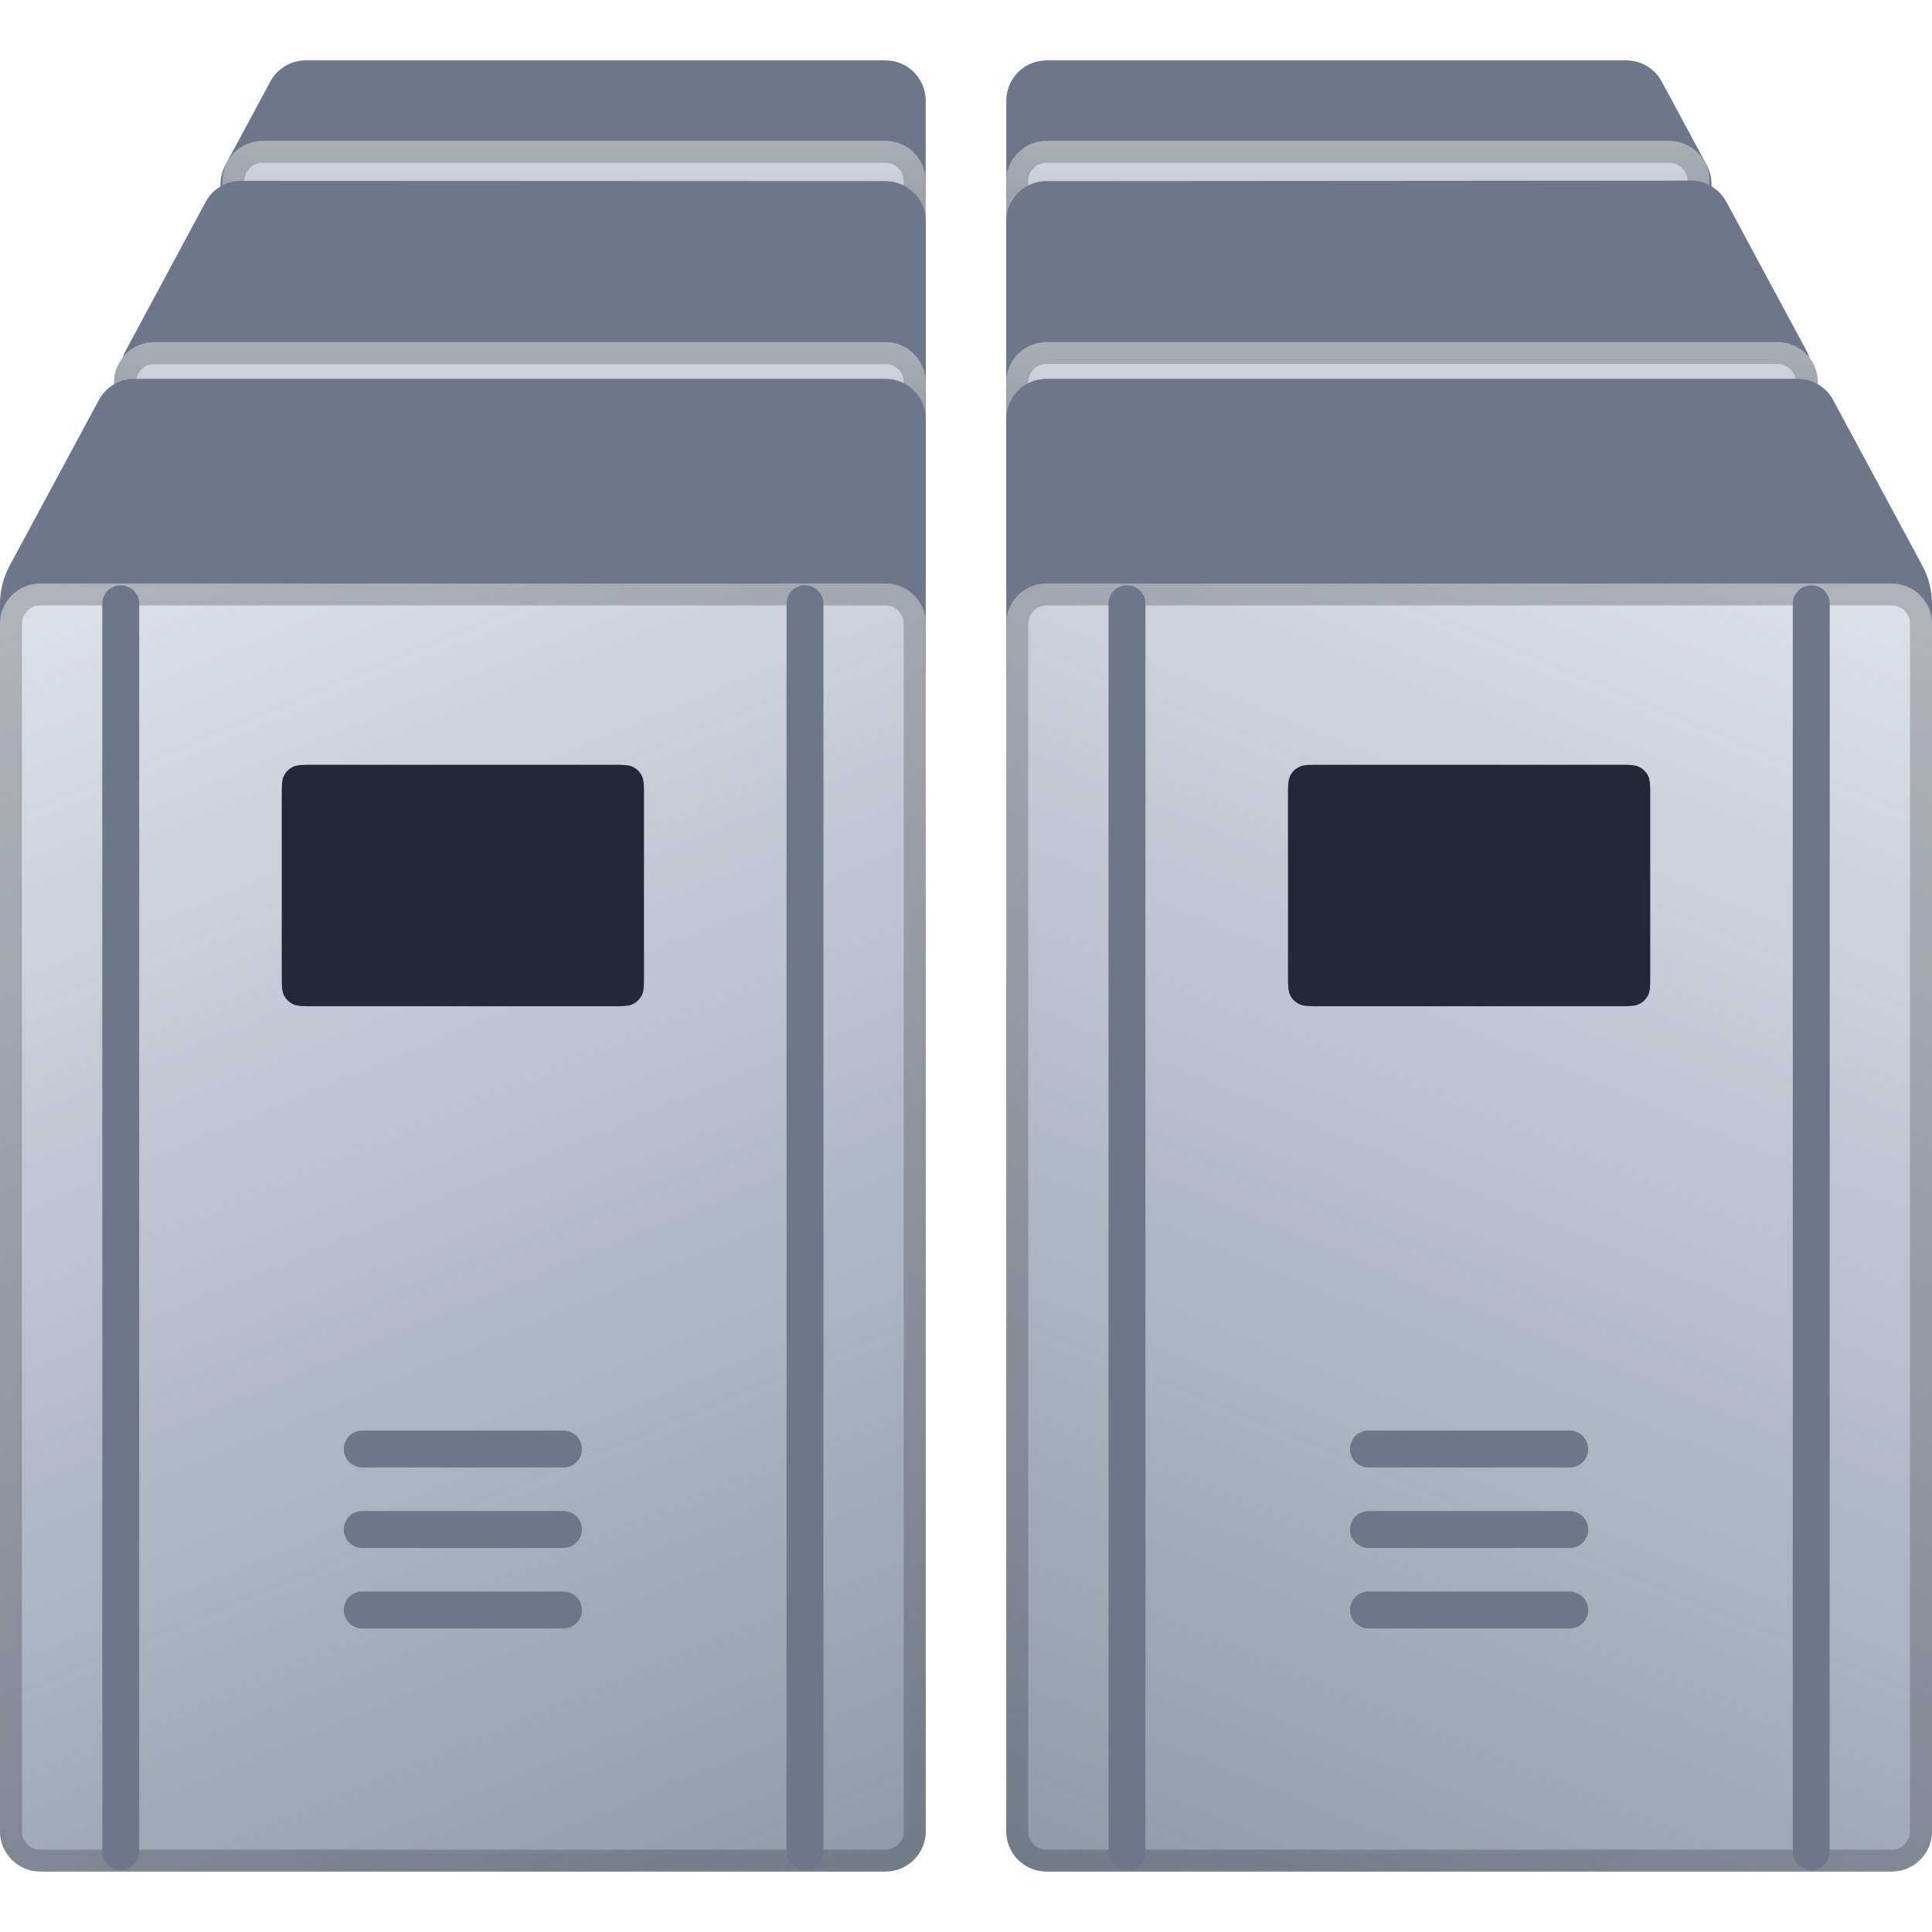
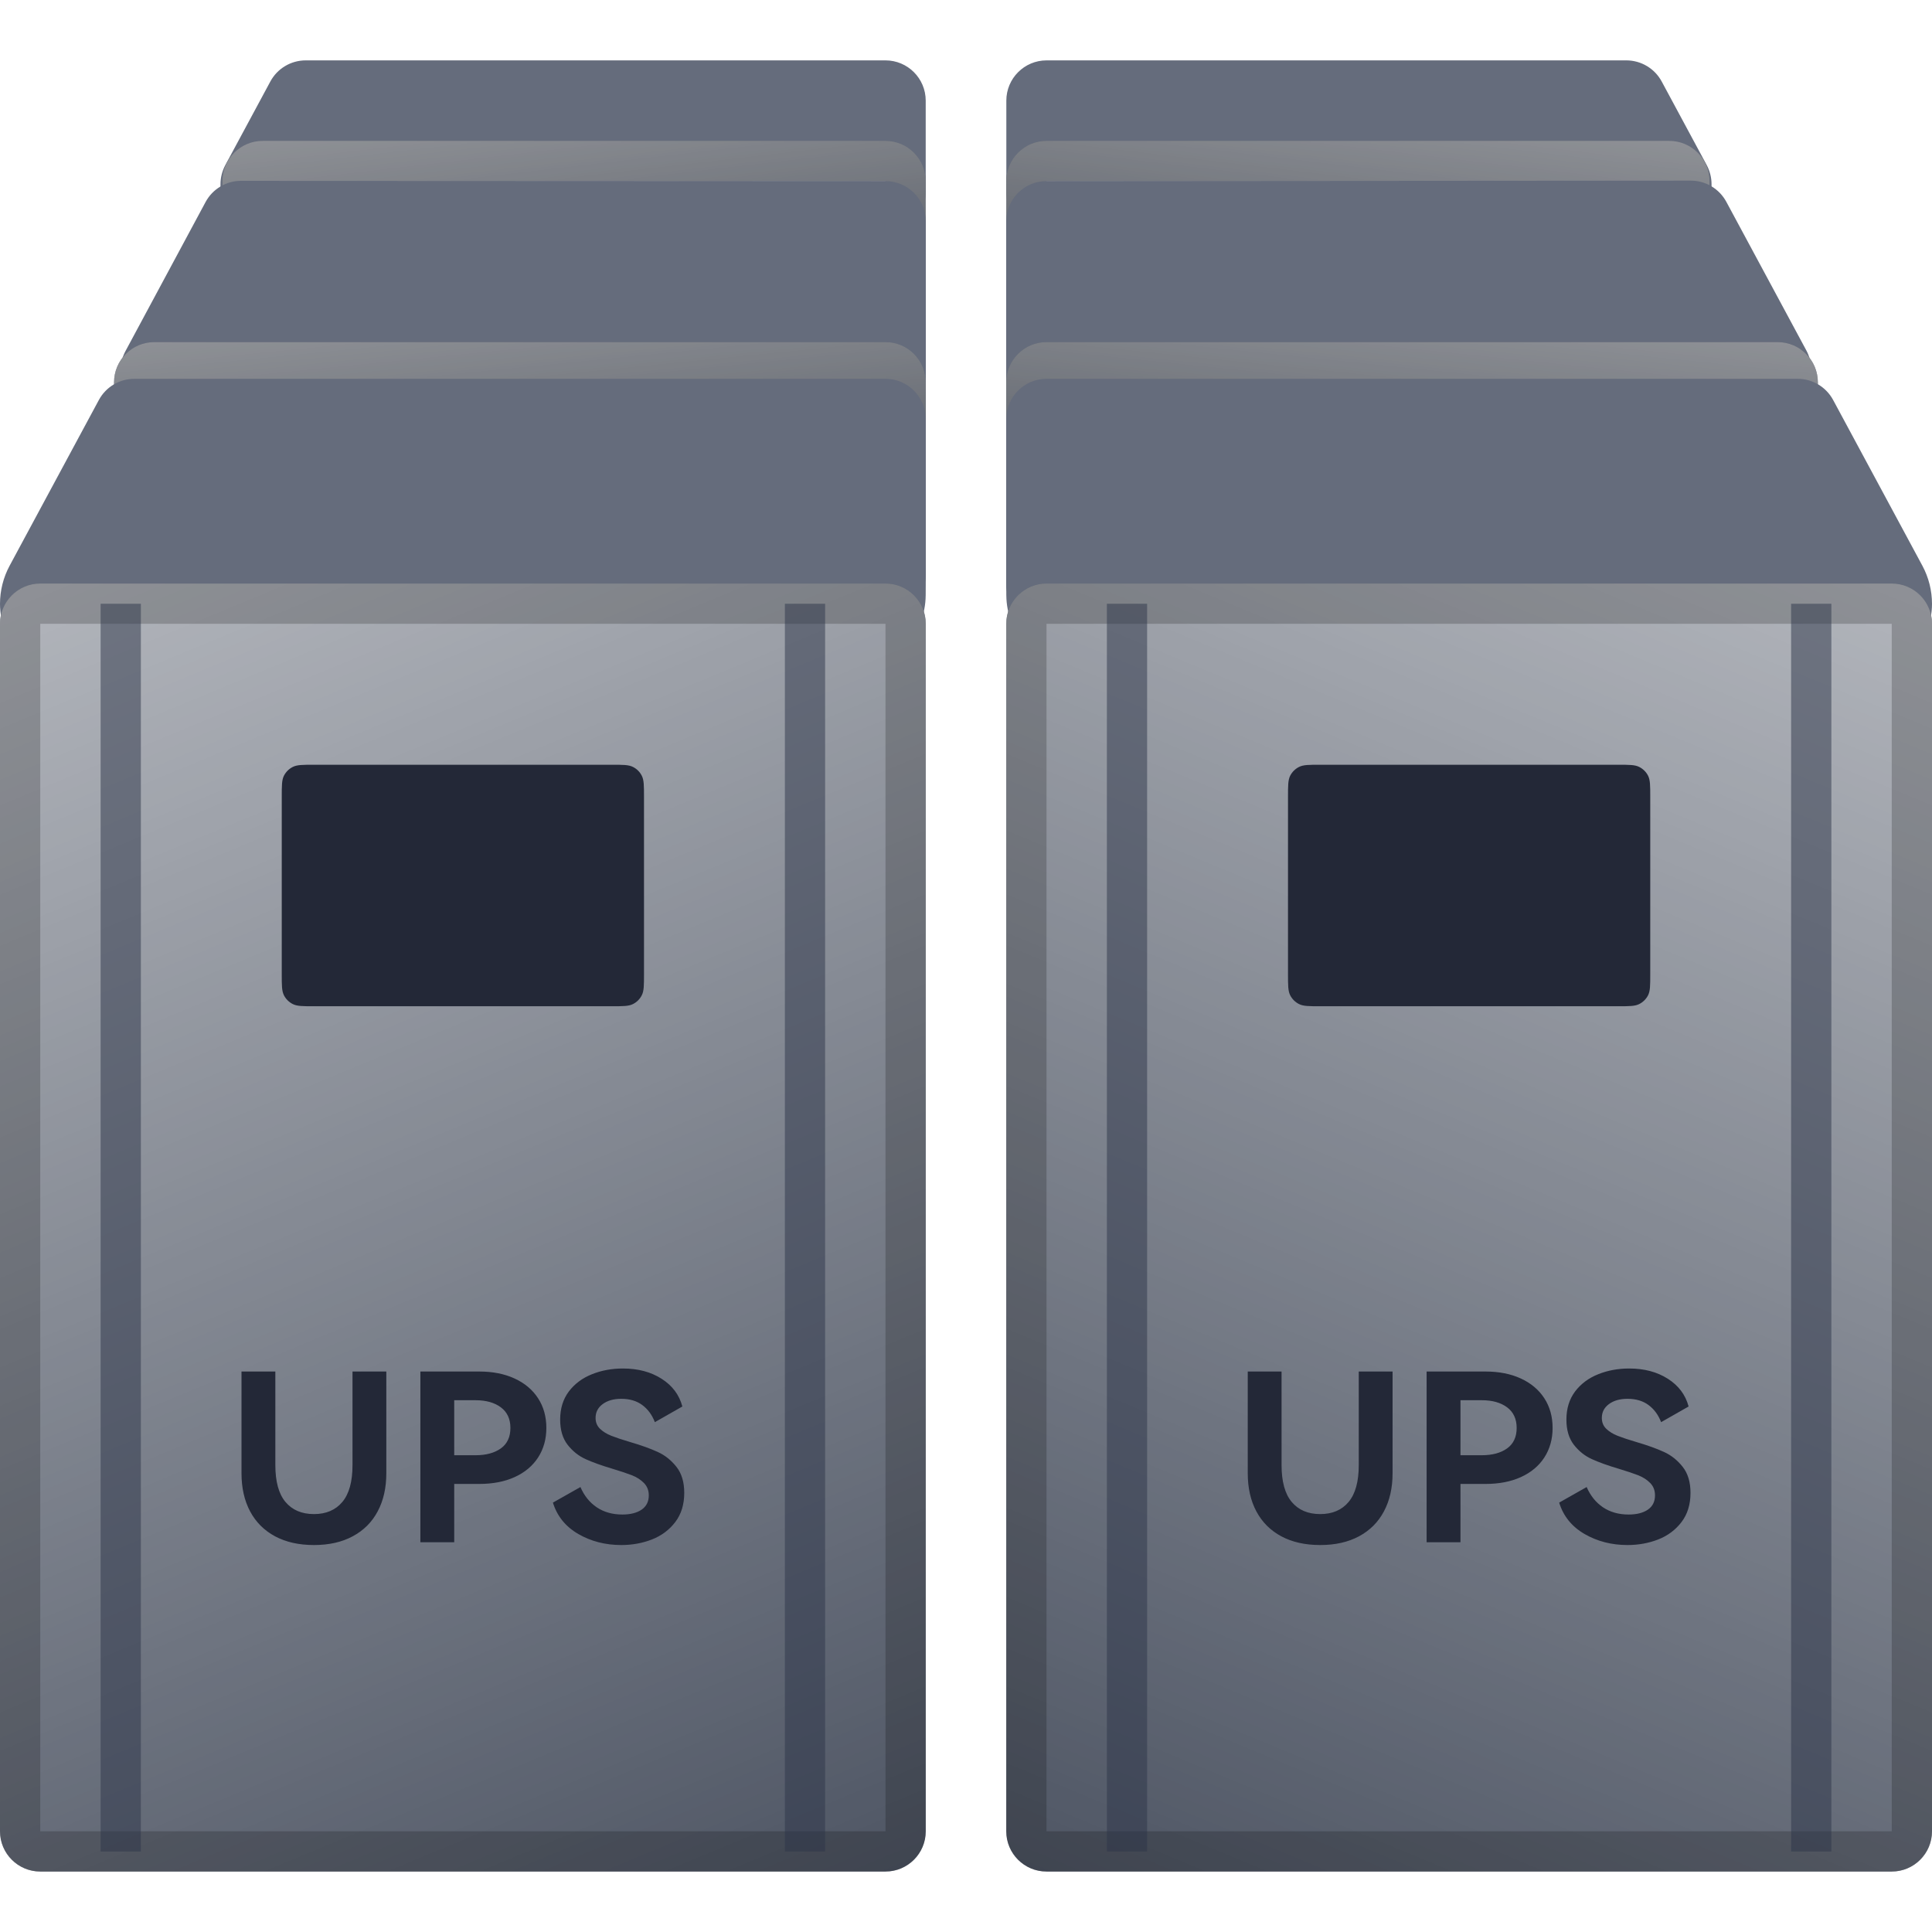
<svg xmlns="http://www.w3.org/2000/svg" width="48" height="48" viewBox="0 0 48 48" fill="none">
-   <path fill-rule="evenodd" clip-rule="evenodd" d="M22.999 4.326V2.5C22.999 1.948 22.551 1.5 21.999 1.5H7.596C7.228 1.5 6.89 1.702 6.716 2.026L5.597 4.104C5.519 4.25 5.478 4.413 5.478 4.578V4.778C5.478 5.33 5.925 5.778 6.478 5.778H21.999C22.551 5.778 22.999 5.33 22.999 4.778V4.326Z" fill="#6D768A" />
-   <path fill-rule="evenodd" clip-rule="evenodd" d="M6.526 3.5H21.998C22.551 3.5 22.998 3.948 22.998 4.5V9.285C22.998 9.838 22.551 10.285 21.998 10.285H6.526C5.974 10.285 5.526 9.838 5.526 9.285V4.5C5.526 3.948 5.974 3.5 6.526 3.5Z" fill="url(#paint0_linear_2748_1272)" />
-   <path fill-rule="evenodd" clip-rule="evenodd" d="M21.998 3.5H6.526C5.974 3.5 5.526 3.948 5.526 4.5V9.285C5.526 9.838 5.974 10.285 6.526 10.285H21.998C22.551 10.285 22.998 9.838 22.998 9.285V4.5C22.998 3.948 22.551 3.5 21.998 3.5ZM6.526 4.045H21.998C22.061 4.045 22.119 4.056 22.173 4.079C22.227 4.101 22.276 4.134 22.32 4.179C22.364 4.223 22.398 4.272 22.42 4.325C22.442 4.379 22.453 4.437 22.453 4.5V9.285C22.453 9.348 22.442 9.406 22.42 9.46C22.398 9.513 22.364 9.562 22.32 9.607C22.276 9.651 22.227 9.684 22.173 9.707C22.119 9.729 22.061 9.74 21.998 9.74H6.526C6.464 9.74 6.405 9.729 6.352 9.707C6.298 9.684 6.249 9.651 6.205 9.607C6.161 9.562 6.127 9.513 6.105 9.46C6.083 9.406 6.072 9.348 6.072 9.285V4.5C6.072 4.437 6.083 4.379 6.105 4.325C6.127 4.272 6.161 4.223 6.205 4.179C6.249 4.134 6.298 4.101 6.352 4.079C6.405 4.056 6.464 4.045 6.526 4.045Z" fill="black" fill-opacity="0.2" />
-   <path fill-rule="evenodd" clip-rule="evenodd" d="M5.988 4.493L22.001 4.5C22.553 4.5 23.001 4.947 23.001 5.5V8.956V10.499C23.001 11.052 22.553 11.5 22 11.5L3.997 11.49C3.444 11.49 2.997 11.042 2.997 10.49V9.198C2.997 9.033 3.038 8.871 3.116 8.725L5.107 5.02C5.281 4.696 5.619 4.493 5.988 4.493Z" fill="#6D768A" />
-   <path fill-rule="evenodd" clip-rule="evenodd" d="M3.834 8.5H21.999C22.552 8.5 22.999 8.948 22.999 9.5V14.285C22.999 14.838 22.552 15.285 21.999 15.285H3.834C3.282 15.285 2.834 14.838 2.834 14.285V9.5C2.834 8.948 3.282 8.5 3.834 8.5Z" fill="url(#paint1_linear_2748_1272)" />
-   <path fill-rule="evenodd" clip-rule="evenodd" d="M21.999 8.5H3.834C3.282 8.5 2.834 8.948 2.834 9.5V14.285C2.834 14.838 3.282 15.285 3.834 15.285H21.999C22.552 15.285 22.999 14.838 22.999 14.285V9.5C22.999 8.948 22.552 8.5 21.999 8.5ZM3.834 9.046H21.999C22.062 9.046 22.12 9.056 22.174 9.079C22.227 9.101 22.276 9.134 22.321 9.179C22.365 9.223 22.398 9.272 22.421 9.325C22.443 9.379 22.454 9.437 22.454 9.5V14.285C22.454 14.348 22.443 14.406 22.421 14.46C22.398 14.513 22.365 14.562 22.321 14.607C22.276 14.651 22.227 14.684 22.174 14.707C22.12 14.729 22.062 14.74 21.999 14.74H3.834C3.771 14.74 3.713 14.729 3.659 14.707C3.606 14.684 3.557 14.651 3.513 14.607C3.468 14.562 3.435 14.513 3.413 14.46C3.391 14.406 3.379 14.348 3.379 14.285V9.5C3.379 9.437 3.391 9.379 3.413 9.325C3.435 9.272 3.468 9.223 3.513 9.179C3.557 9.134 3.606 9.101 3.659 9.079C3.713 9.056 3.771 9.046 3.834 9.046Z" fill="black" fill-opacity="0.2" />
-   <path fill-rule="evenodd" clip-rule="evenodd" d="M22 9.412H3.337C2.969 9.412 2.63 9.614 2.456 9.938L0.239 14.055C0.082 14.347 0 14.672 0 15.003L2.20417e-08 16.76H23V14.499V10.412C23 9.86 22.552 9.412 22 9.412Z" fill="#6D768A" />
-   <path fill-rule="evenodd" clip-rule="evenodd" d="M25.002 4.326V2.5C25.002 1.948 25.45 1.5 26.002 1.5L40.405 1.5C40.773 1.5 41.111 1.702 41.285 2.026L42.404 4.104C42.482 4.25 42.523 4.413 42.523 4.578L42.523 4.778C42.523 5.33 42.076 5.778 41.523 5.778H26.002C25.45 5.778 25.002 5.33 25.002 4.778V4.326Z" fill="#6D768A" />
-   <path fill-rule="evenodd" clip-rule="evenodd" d="M41.473 3.5H26.001C25.449 3.5 25.001 3.948 25.001 4.5V9.5C25.001 10.052 25.449 10.5 26.001 10.5H41.473C42.025 10.5 42.473 10.052 42.473 9.5V4.5C42.473 3.948 42.025 3.5 41.473 3.5Z" fill="url(#paint2_linear_2748_1272)" />
-   <path fill-rule="evenodd" clip-rule="evenodd" d="M26.001 3.5H41.473C42.025 3.5 42.473 3.948 42.473 4.5V9.5C42.473 10.052 42.025 10.5 41.473 10.5H26.001C25.449 10.5 25.001 10.052 25.001 9.5V4.5C25.001 3.948 25.449 3.5 26.001 3.5ZM41.473 4.045H26.001C25.938 4.045 25.88 4.057 25.826 4.079C25.773 4.101 25.724 4.134 25.68 4.179C25.635 4.223 25.602 4.272 25.58 4.325C25.558 4.379 25.547 4.437 25.547 4.5V9.5C25.547 9.563 25.558 9.621 25.58 9.675C25.602 9.728 25.635 9.777 25.68 9.821C25.724 9.866 25.773 9.899 25.826 9.921C25.88 9.943 25.938 9.955 26.001 9.955H41.473C41.535 9.955 41.594 9.943 41.647 9.921C41.701 9.899 41.75 9.866 41.794 9.821C41.839 9.777 41.872 9.728 41.894 9.674C41.916 9.621 41.927 9.563 41.927 9.5V4.5C41.927 4.437 41.916 4.379 41.894 4.326C41.872 4.272 41.839 4.223 41.794 4.179C41.75 4.134 41.701 4.101 41.647 4.079C41.594 4.057 41.535 4.045 41.473 4.045Z" fill="black" fill-opacity="0.2" />
-   <path fill-rule="evenodd" clip-rule="evenodd" d="M42.009 4.488L25.998 4.5C25.446 4.5 24.999 4.948 24.999 5.5V8.956V10.501C24.999 11.053 25.447 11.501 25.999 11.501H43.999C44.551 11.501 44.999 11.053 44.999 10.501V9.184C44.999 9.018 44.958 8.855 44.88 8.71L42.89 5.014C42.715 4.69 42.377 4.488 42.009 4.488Z" fill="#6D768A" />
-   <path fill-rule="evenodd" clip-rule="evenodd" d="M44.164 8.5H25.999C25.447 8.5 24.999 8.948 24.999 9.5V14.5C24.999 15.052 25.447 15.5 25.999 15.5H44.164C44.716 15.5 45.164 15.052 45.164 14.5V9.5C45.164 8.948 44.716 8.5 44.164 8.5Z" fill="url(#paint3_linear_2748_1272)" />
-   <path fill-rule="evenodd" clip-rule="evenodd" d="M25.999 8.5H44.164C44.716 8.5 45.164 8.948 45.164 9.5V14.5C45.164 15.052 44.716 15.5 44.164 15.5H25.999C25.447 15.5 24.999 15.052 24.999 14.5V9.5C24.999 8.948 25.447 8.5 25.999 8.5ZM44.164 9.045H25.999C25.936 9.045 25.878 9.057 25.825 9.079C25.771 9.101 25.722 9.134 25.678 9.179C25.633 9.223 25.6 9.272 25.578 9.326C25.556 9.379 25.544 9.437 25.544 9.5V14.5C25.544 14.563 25.556 14.621 25.578 14.675C25.6 14.728 25.633 14.777 25.678 14.821C25.722 14.866 25.771 14.899 25.825 14.921C25.878 14.943 25.936 14.954 25.999 14.954H44.164C44.227 14.954 44.285 14.943 44.339 14.921C44.392 14.899 44.441 14.866 44.486 14.821C44.53 14.777 44.563 14.728 44.585 14.675C44.608 14.621 44.619 14.563 44.619 14.5V9.5C44.619 9.437 44.608 9.379 44.585 9.326C44.563 9.272 44.53 9.223 44.486 9.179C44.441 9.134 44.392 9.101 44.339 9.079C44.285 9.057 44.227 9.045 44.164 9.045Z" fill="black" fill-opacity="0.2" />
-   <path fill-rule="evenodd" clip-rule="evenodd" d="M26 9.412L44.663 9.412C45.031 9.412 45.37 9.614 45.544 9.938L47.761 14.055C47.918 14.347 48 14.672 48 15.003L48 16.76H25V14.499V10.412C25 9.86 25.448 9.412 26 9.412Z" fill="#6D768A" />
-   <path fill-rule="evenodd" clip-rule="evenodd" d="M1 14.498H22C22.552 14.498 23 14.946 23 15.498V45.498C23 46.05 22.552 46.498 22 46.498H1C0.448 46.498 0 46.05 0 45.498V15.498C0 14.946 0.448 14.498 1 14.498Z" fill="#DCE0E8" />
-   <path fill-rule="evenodd" clip-rule="evenodd" d="M1 14.498H22C22.552 14.498 23 14.946 23 15.498V45.498C23 46.05 22.552 46.498 22 46.498H1C0.448 46.498 0 46.05 0 45.498V15.498C0 14.946 0.448 14.498 1 14.498Z" fill="url(#paint4_linear_2748_1272)" />
-   <path fill-rule="evenodd" clip-rule="evenodd" d="M22 14.498H1C0.448 14.498 0 14.946 0 15.498V45.498C0 46.05 0.448 46.498 1 46.498H22C22.552 46.498 23 46.05 23 45.498V15.498C23 14.946 22.552 14.498 22 14.498ZM1 15.043H22C22.063 15.043 22.121 15.055 22.174 15.077C22.228 15.099 22.277 15.132 22.321 15.177C22.366 15.221 22.399 15.27 22.421 15.323C22.443 15.377 22.454 15.435 22.454 15.498V45.498C22.454 45.561 22.444 45.619 22.421 45.672C22.399 45.726 22.366 45.775 22.321 45.819C22.277 45.864 22.228 45.897 22.174 45.919C22.121 45.941 22.063 45.953 22 45.953H1C0.937 45.953 0.879 45.941 0.826 45.919C0.772 45.897 0.723 45.864 0.679 45.819C0.634 45.775 0.601 45.726 0.579 45.672C0.557 45.619 0.545 45.561 0.545 45.498V15.498C0.545 15.435 0.557 15.377 0.579 15.324C0.601 15.27 0.634 15.221 0.679 15.177C0.723 15.132 0.772 15.099 0.826 15.077C0.879 15.055 0.937 15.043 1 15.043Z" fill="black" fill-opacity="0.2" />
-   <path fill-rule="evenodd" clip-rule="evenodd" d="M47 14.498H26C25.448 14.498 25 14.946 25 15.498V45.498C25 46.05 25.448 46.498 26 46.498H47C47.552 46.498 48 46.05 48 45.498V15.498C48 14.946 47.552 14.498 47 14.498Z" fill="#DCE0E8" />
-   <path fill-rule="evenodd" clip-rule="evenodd" d="M47 14.498H26C25.448 14.498 25 14.946 25 15.498V45.498C25 46.05 25.448 46.498 26 46.498H47C47.552 46.498 48 46.05 48 45.498V15.498C48 14.946 47.552 14.498 47 14.498Z" fill="url(#paint5_linear_2748_1272)" />
-   <path fill-rule="evenodd" clip-rule="evenodd" d="M26 14.498H47C47.552 14.498 48 14.946 48 15.498V45.498C48 46.05 47.552 46.498 47 46.498H26C25.448 46.498 25 46.05 25 45.498V15.498C25 14.946 25.448 14.498 26 14.498ZM47 15.043H26C25.937 15.043 25.879 15.055 25.826 15.077C25.772 15.099 25.723 15.132 25.679 15.177C25.634 15.221 25.601 15.27 25.579 15.323C25.557 15.377 25.546 15.435 25.546 15.498V45.498C25.546 45.561 25.556 45.619 25.579 45.672C25.601 45.726 25.634 45.775 25.679 45.819C25.723 45.864 25.772 45.897 25.826 45.919C25.879 45.941 25.937 45.953 26 45.953H47C47.063 45.953 47.121 45.941 47.175 45.919C47.228 45.897 47.277 45.864 47.321 45.819C47.366 45.775 47.399 45.726 47.421 45.672C47.444 45.619 47.455 45.561 47.455 45.498V15.498C47.455 15.435 47.444 15.377 47.421 15.324C47.399 15.27 47.366 15.221 47.321 15.177C47.277 15.132 47.228 15.099 47.175 15.077C47.121 15.055 47.063 15.043 47 15.043Z" fill="black" fill-opacity="0.2" />
+   <path fill-rule="evenodd" clip-rule="evenodd" d="M22.999 4.326V2.5C22.999 1.948 22.551 1.5 21.999 1.5H7.596C7.228 1.5 6.89 1.702 6.716 2.026L5.597 4.104C5.519 4.25 5.478 4.413 5.478 4.578V4.778C5.478 5.33 5.925 5.778 6.478 5.778H21.999C22.551 5.778 22.999 5.33 22.999 4.778V4.326Z" fill="#656C7C" />
+   <path fill-rule="evenodd" clip-rule="evenodd" d="M6.526 3.5H21.998C22.551 3.5 22.998 3.948 22.998 4.5V9.285C22.998 9.838 22.551 10.285 21.998 10.285H6.526C5.974 10.285 5.526 9.838 5.526 9.285V4.5C5.526 3.948 5.974 3.5 6.526 3.5Z" fill="#3C4454" />
+   <path fill-rule="evenodd" clip-rule="evenodd" d="M6.526 3.5H21.998C22.551 3.5 22.998 3.948 22.998 4.5V9.285C22.998 9.838 22.551 10.285 21.998 10.285H6.526C5.974 10.285 5.526 9.838 5.526 9.285V4.5C5.526 3.948 5.974 3.5 6.526 3.5Z" fill="url(#paint0_linear_2748_1272)" fill-opacity="0.6" />
+   <path d="M6.526 4H21.998C22.274 4 22.498 4.224 22.498 4.5V9.285C22.498 9.561 22.274 9.785 21.998 9.785H6.526C6.25 9.785 6.026 9.561 6.026 9.285V4.5C6.026 4.224 6.25 4 6.526 4Z" stroke="black" stroke-opacity="0.2" />
+   <path fill-rule="evenodd" clip-rule="evenodd" d="M5.988 4.493L22.001 4.5C22.553 4.5 23.001 4.947 23.001 5.5V8.956V10.499C23.001 11.052 22.553 11.5 22 11.5L3.997 11.49C3.444 11.49 2.997 11.042 2.997 10.49V9.198C2.997 9.033 3.038 8.871 3.116 8.725L5.107 5.02C5.281 4.696 5.619 4.493 5.988 4.493Z" fill="#656C7C" />
+   <path fill-rule="evenodd" clip-rule="evenodd" d="M3.834 8.5H21.999C22.552 8.5 22.999 8.948 22.999 9.5V14.285C22.999 14.838 22.552 15.285 21.999 15.285H3.834C3.282 15.285 2.834 14.838 2.834 14.285V9.5C2.834 8.948 3.282 8.5 3.834 8.5Z" fill="#3C4454" />
+   <path fill-rule="evenodd" clip-rule="evenodd" d="M3.834 8.5H21.999C22.552 8.5 22.999 8.948 22.999 9.5V14.285C22.999 14.838 22.552 15.285 21.999 15.285H3.834C3.282 15.285 2.834 14.838 2.834 14.285V9.5C2.834 8.948 3.282 8.5 3.834 8.5Z" fill="url(#paint1_linear_2748_1272)" fill-opacity="0.6" />
+   <path d="M3.834 9H21.999C22.275 9 22.499 9.224 22.499 9.5V14.285C22.499 14.561 22.275 14.785 21.999 14.785H3.834C3.558 14.785 3.334 14.561 3.334 14.285V9.5C3.334 9.224 3.558 9 3.834 9Z" stroke="black" stroke-opacity="0.2" />
+   <path fill-rule="evenodd" clip-rule="evenodd" d="M22 9.412H3.337C2.969 9.412 2.63 9.614 2.456 9.938L0.239 14.055C0.082 14.347 0 14.672 0 15.003C1.21733e-08 15.973 0.786 16.76 1.757 16.76H20.739C20.981 16.76 21.102 16.76 21.204 16.749C22.147 16.652 22.893 15.907 22.989 14.964C23 14.862 23 14.741 23 14.499V10.412C23 9.86 22.552 9.412 22 9.412Z" fill="#656C7C" />
+   <path fill-rule="evenodd" clip-rule="evenodd" d="M25.002 4.326V2.5C25.002 1.948 25.45 1.5 26.002 1.5L40.405 1.5C40.773 1.5 41.111 1.702 41.285 2.026L42.404 4.104C42.482 4.25 42.523 4.413 42.523 4.578L42.523 4.778C42.523 5.33 42.076 5.778 41.523 5.778H26.002C25.45 5.778 25.002 5.33 25.002 4.778V4.326Z" fill="#656C7C" />
+   <path fill-rule="evenodd" clip-rule="evenodd" d="M41.473 3.5H26.001C25.449 3.5 25.001 3.948 25.001 4.5V9.5C25.001 10.052 25.449 10.5 26.001 10.5H41.473C42.025 10.5 42.473 10.052 42.473 9.5V4.5C42.473 3.948 42.025 3.5 41.473 3.5Z" fill="#3C4454" />
+   <path fill-rule="evenodd" clip-rule="evenodd" d="M41.473 3.5H26.001C25.449 3.5 25.001 3.948 25.001 4.5V9.5C25.001 10.052 25.449 10.5 26.001 10.5H41.473C42.025 10.5 42.473 10.052 42.473 9.5V4.5C42.473 3.948 42.025 3.5 41.473 3.5Z" fill="url(#paint2_linear_2748_1272)" fill-opacity="0.6" />
+   <path d="M41.473 4H26.001C25.725 4 25.501 4.224 25.501 4.5V9.5C25.501 9.776 25.725 10 26.001 10H41.473C41.749 10 41.973 9.776 41.973 9.5V4.5C41.973 4.224 41.749 4 41.473 4Z" stroke="black" stroke-opacity="0.2" />
+   <path fill-rule="evenodd" clip-rule="evenodd" d="M42.009 4.488L25.998 4.5C25.446 4.5 24.999 4.948 24.999 5.5V8.956V10.501C24.999 11.053 25.447 11.501 25.999 11.501H43.999C44.551 11.501 44.999 11.053 44.999 10.501V9.184C44.999 9.018 44.958 8.855 44.88 8.71L42.89 5.014C42.715 4.69 42.377 4.488 42.009 4.488Z" fill="#656C7C" />
+   <path fill-rule="evenodd" clip-rule="evenodd" d="M44.164 8.5H25.999C25.447 8.5 24.999 8.948 24.999 9.5V14.5C24.999 15.052 25.447 15.5 25.999 15.5H44.164C44.716 15.5 45.164 15.052 45.164 14.5V9.5C45.164 8.948 44.716 8.5 44.164 8.5Z" fill="#3C4454" />
+   <path fill-rule="evenodd" clip-rule="evenodd" d="M44.164 8.5H25.999C25.447 8.5 24.999 8.948 24.999 9.5V14.5C24.999 15.052 25.447 15.5 25.999 15.5H44.164C44.716 15.5 45.164 15.052 45.164 14.5V9.5C45.164 8.948 44.716 8.5 44.164 8.5Z" fill="url(#paint3_linear_2748_1272)" fill-opacity="0.6" />
+   <path d="M44.164 9H25.999C25.723 9 25.499 9.224 25.499 9.5V14.5C25.499 14.776 25.723 15 25.999 15H44.164C44.44 15 44.664 14.776 44.664 14.5V9.5C44.664 9.224 44.44 9 44.164 9Z" stroke="black" stroke-opacity="0.2" />
+   <path fill-rule="evenodd" clip-rule="evenodd" d="M26 9.412L44.663 9.412C45.031 9.412 45.37 9.614 45.544 9.938L47.761 14.055C47.918 14.347 48 14.672 48 15.003C48 15.973 47.214 16.76 46.243 16.76H27.261C27.019 16.76 26.898 16.76 26.796 16.75C25.853 16.652 25.107 15.907 25.011 14.964C25 14.863 25 14.741 25 14.499V10.412C25 9.86 25.448 9.412 26 9.412Z" fill="#656C7C" />
+   <path fill-rule="evenodd" clip-rule="evenodd" d="M1 14.498H22C22.552 14.498 23 14.946 23 15.498V45.498C23 46.05 22.552 46.498 22 46.498H1C0.448 46.498 0 46.05 0 45.498V15.498C0 14.946 0.448 14.498 1 14.498Z" fill="#3C4454" />
+   <path fill-rule="evenodd" clip-rule="evenodd" d="M1 14.498H22C22.552 14.498 23 14.946 23 15.498V45.498C23 46.05 22.552 46.498 22 46.498H1C0.448 46.498 0 46.05 0 45.498V15.498C0 14.946 0.448 14.498 1 14.498Z" fill="url(#paint4_linear_2748_1272)" fill-opacity="0.6" />
+   <path d="M1 14.998H22C22.276 14.998 22.5 15.222 22.5 15.498V45.498C22.5 45.774 22.276 45.998 22 45.998H1C0.724 45.998 0.5 45.774 0.5 45.498V15.498C0.5 15.222 0.724 14.998 1 14.998Z" stroke="black" stroke-opacity="0.2" />
+   <path fill-rule="evenodd" clip-rule="evenodd" d="M47 14.498H26C25.448 14.498 25 14.946 25 15.498V45.498C25 46.05 25.448 46.498 26 46.498H47C47.552 46.498 48 46.05 48 45.498V15.498C48 14.946 47.552 14.498 47 14.498Z" fill="#3C4454" />
+   <path fill-rule="evenodd" clip-rule="evenodd" d="M47 14.498H26C25.448 14.498 25 14.946 25 15.498V45.498C25 46.05 25.448 46.498 26 46.498H47C47.552 46.498 48 46.05 48 45.498V15.498C48 14.946 47.552 14.498 47 14.498Z" fill="url(#paint5_linear_2748_1272)" fill-opacity="0.6" />
+   <path d="M47 14.998H26C25.724 14.998 25.5 15.222 25.5 15.498V45.498C25.5 45.774 25.724 45.998 26 45.998H47C47.276 45.998 47.5 45.774 47.5 45.498V15.498C47.5 15.222 47.276 14.998 47 14.998Z" stroke="black" stroke-opacity="0.2" />
  <path d="M15.2 19H7.8C7.52 19 7.38 19 7.273 19.055C7.179 19.102 7.102 19.179 7.054 19.273C7 19.38 7 19.52 7 19.8V24.2C7 24.48 7 24.62 7.054 24.727C7.102 24.821 7.179 24.898 7.273 24.945C7.38 25 7.52 25 7.8 25H15.2C15.48 25 15.62 25 15.727 24.945C15.821 24.898 15.898 24.821 15.945 24.727C16 24.62 16 24.48 16 24.2V19.8C16 19.52 16 19.38 15.945 19.273C15.898 19.179 15.821 19.102 15.727 19.055C15.62 19 15.48 19 15.2 19Z" fill="#232837" />
  <path d="M40.2 19H32.8C32.52 19 32.38 19 32.273 19.055C32.179 19.102 32.102 19.179 32.054 19.273C32 19.38 32 19.52 32 19.8V24.2C32 24.48 32 24.62 32.054 24.727C32.102 24.821 32.179 24.898 32.273 24.945C32.38 25 32.52 25 32.8 25H40.2C40.48 25 40.62 25 40.727 24.945C40.821 24.898 40.898 24.821 40.946 24.727C41 24.62 41 24.48 41 24.2V19.8C41 19.52 41 19.38 40.946 19.273C40.898 19.179 40.821 19.102 40.727 19.055C40.62 19 40.48 19 40.2 19Z" fill="#232837" />
-   <path d="M3 15L3 46" stroke="#6D768A" stroke-width="0.917" stroke-linecap="round" />
-   <path d="M14 36H9" stroke="#6D768A" stroke-width="0.917" stroke-linecap="round" />
-   <path d="M39 36H34" stroke="#6D768A" stroke-width="0.917" stroke-linecap="round" />
-   <path d="M14 38H9" stroke="#6D768A" stroke-width="0.917" stroke-linecap="round" />
-   <path d="M39 38H34" stroke="#6D768A" stroke-width="0.917" stroke-linecap="round" />
-   <path d="M14 40H9" stroke="#6D768A" stroke-width="0.917" stroke-linecap="round" />
-   <path d="M39 40H34" stroke="#6D768A" stroke-width="0.917" stroke-linecap="round" />
-   <path d="M28 15L28 46" stroke="#6D768A" stroke-width="0.917" stroke-linecap="round" />
-   <path d="M20 15L20 46" stroke="#6D768A" stroke-width="0.917" stroke-linecap="round" />
-   <path d="M45 15V46" stroke="#6D768A" stroke-width="0.917" stroke-linecap="round" />
+   <path opacity="0.5" d="M3 15L3 46" stroke="#2B3447" />
+   <path opacity="0.5" d="M28 15L28 46" stroke="#2B3447" />
+   <path opacity="0.5" d="M20 15L20 46" stroke="#2B3447" />
+   <path opacity="0.5" d="M45 15V46" stroke="#2B3447" />
+   <path d="M8.758 34.075H9.598V36.602C9.598 36.965 9.527 37.281 9.383 37.55C9.241 37.818 9.034 38.024 8.763 38.169C8.494 38.314 8.173 38.386 7.801 38.386C7.427 38.386 7.104 38.314 6.833 38.169C6.564 38.024 6.357 37.818 6.214 37.55C6.071 37.281 6 36.965 6 36.602V34.075H6.841V36.398C6.841 36.809 6.924 37.114 7.092 37.315C7.26 37.516 7.497 37.617 7.801 37.617C8.103 37.617 8.338 37.516 8.506 37.315C8.674 37.114 8.758 36.809 8.758 36.398V34.075ZM11.906 34.075C12.242 34.075 12.535 34.133 12.786 34.249C13.037 34.365 13.231 34.528 13.368 34.739C13.505 34.949 13.574 35.195 13.574 35.477C13.574 35.755 13.505 36 13.368 36.212C13.231 36.422 13.037 36.584 12.786 36.698C12.535 36.812 12.242 36.868 11.906 36.868H11.285V38.317H10.444V34.075H11.906ZM11.812 36.155C12.076 36.155 12.286 36.098 12.444 35.985C12.602 35.871 12.681 35.702 12.681 35.477C12.681 35.254 12.602 35.083 12.444 34.965C12.286 34.847 12.076 34.788 11.812 34.788H11.285V36.155H11.812ZM17 37.089C17 37.379 16.925 37.621 16.776 37.816C16.627 38.011 16.434 38.155 16.196 38.248C15.96 38.34 15.706 38.386 15.435 38.386C15.041 38.386 14.685 38.295 14.368 38.112C14.051 37.928 13.841 37.668 13.737 37.332L14.421 36.945C14.513 37.16 14.648 37.328 14.825 37.448C15.004 37.568 15.216 37.628 15.463 37.628C15.664 37.628 15.824 37.587 15.942 37.506C16.059 37.425 16.119 37.307 16.119 37.153C16.119 37.029 16.079 36.927 16 36.846C15.92 36.764 15.822 36.701 15.704 36.654C15.586 36.608 15.425 36.554 15.22 36.492C14.946 36.411 14.722 36.33 14.548 36.251C14.374 36.172 14.226 36.053 14.102 35.895C13.979 35.736 13.917 35.528 13.917 35.269C13.917 34.995 13.989 34.762 14.133 34.57C14.279 34.379 14.47 34.236 14.708 34.142C14.945 34.047 15.201 34 15.476 34C15.851 34 16.171 34.085 16.437 34.255C16.704 34.425 16.876 34.654 16.953 34.944L16.27 35.333C16.2 35.151 16.095 35.009 15.956 34.907C15.817 34.804 15.643 34.753 15.435 34.753C15.245 34.753 15.092 34.797 14.974 34.884C14.856 34.971 14.797 35.086 14.797 35.228C14.797 35.337 14.834 35.427 14.907 35.498C14.981 35.569 15.075 35.627 15.189 35.672C15.303 35.717 15.456 35.768 15.649 35.825C15.927 35.906 16.157 35.989 16.338 36.072C16.52 36.154 16.675 36.278 16.805 36.442C16.935 36.606 17 36.822 17 37.089Z" fill="#232837" />
+   <path d="M33.758 34.075H34.598V36.602C34.598 36.965 34.527 37.281 34.383 37.55C34.241 37.818 34.034 38.024 33.764 38.169C33.494 38.314 33.173 38.386 32.801 38.386C32.427 38.386 32.104 38.314 31.833 38.169C31.564 38.024 31.357 37.818 31.214 37.55C31.071 37.281 31 36.965 31 36.602V34.075H31.84V36.398C31.84 36.809 31.924 37.114 32.092 37.315C32.26 37.516 32.497 37.617 32.801 37.617C33.103 37.617 33.338 37.516 33.506 37.315C33.674 37.114 33.758 36.809 33.758 36.398V34.075ZM36.906 34.075C37.242 34.075 37.535 34.133 37.786 34.249C38.037 34.365 38.231 34.528 38.368 34.739C38.505 34.949 38.574 35.195 38.574 35.477C38.574 35.755 38.505 36 38.368 36.212C38.231 36.422 38.037 36.584 37.786 36.698C37.535 36.812 37.242 36.868 36.906 36.868H36.285V38.317H35.444V34.075H36.906ZM36.812 36.155C37.076 36.155 37.286 36.098 37.444 35.985C37.602 35.871 37.681 35.702 37.681 35.477C37.681 35.254 37.602 35.083 37.444 34.965C37.286 34.847 37.076 34.788 36.812 34.788H36.285V36.155H36.812ZM42 37.089C42 37.379 41.925 37.621 41.776 37.816C41.627 38.011 41.434 38.155 41.196 38.248C40.959 38.34 40.706 38.386 40.435 38.386C40.041 38.386 39.685 38.295 39.368 38.112C39.051 37.928 38.841 37.668 38.737 37.332L39.42 36.945C39.513 37.16 39.648 37.328 39.825 37.448C40.004 37.568 40.216 37.628 40.463 37.628C40.664 37.628 40.824 37.587 40.942 37.506C41.059 37.425 41.118 37.307 41.118 37.153C41.118 37.029 41.079 36.927 41 36.846C40.92 36.764 40.822 36.701 40.704 36.654C40.586 36.608 40.425 36.554 40.22 36.492C39.946 36.411 39.722 36.33 39.548 36.251C39.374 36.172 39.226 36.053 39.102 35.895C38.979 35.736 38.917 35.528 38.917 35.269C38.917 34.995 38.989 34.762 39.133 34.57C39.279 34.379 39.47 34.236 39.708 34.142C39.945 34.047 40.202 34 40.476 34C40.851 34 41.171 34.085 41.437 34.255C41.704 34.425 41.876 34.654 41.953 34.944L41.27 35.333C41.2 35.151 41.095 35.009 40.956 34.907C40.817 34.804 40.644 34.753 40.435 34.753C40.245 34.753 40.092 34.797 39.974 34.884C39.856 34.971 39.797 35.086 39.797 35.228C39.797 35.337 39.834 35.427 39.907 35.498C39.981 35.569 40.075 35.627 40.189 35.672C40.303 35.717 40.456 35.768 40.649 35.825C40.927 35.906 41.157 35.989 41.338 36.072C41.52 36.154 41.675 36.278 41.805 36.442C41.935 36.606 42 36.822 42 37.089Z" fill="#232837" />
  <defs>
-     <linearGradient id="paint0_linear_2748_1272" x1="14.262" y1="3.5" x2="14.262" y2="10.285" gradientUnits="userSpaceOnUse">
-       <stop stop-color="#D4D9E2" />
-       <stop offset="1" stop-color="#848FA0" />
+     <linearGradient id="paint0_linear_2748_1272" x1="18.63" y1="12.406" x2="17.454" y2="2.246" gradientUnits="userSpaceOnUse">
+       <stop stop-color="white" stop-opacity="0" />
+       <stop offset="1" stop-color="white" />
    </linearGradient>
-     <linearGradient id="paint1_linear_2748_1272" x1="12.917" y1="8.5" x2="12.917" y2="15.285" gradientUnits="userSpaceOnUse">
-       <stop stop-color="#D4D9E2" />
-       <stop offset="1" stop-color="#848FA0" />
+     <linearGradient id="paint1_linear_2748_1272" x1="17.958" y1="17.406" x2="16.936" y2="7.212" gradientUnits="userSpaceOnUse">
+       <stop stop-color="white" stop-opacity="0" />
+       <stop offset="1" stop-color="white" />
    </linearGradient>
-     <linearGradient id="paint2_linear_2748_1272" x1="33.737" y1="3.5" x2="33.737" y2="10.5" gradientUnits="userSpaceOnUse">
-       <stop stop-color="#D4D9E2" />
-       <stop offset="1" stop-color="#848FA0" />
+     <linearGradient id="paint2_linear_2748_1272" x1="29.369" y1="12.688" x2="30.62" y2="2.215" gradientUnits="userSpaceOnUse">
+       <stop stop-color="white" stop-opacity="0" />
+       <stop offset="1" stop-color="white" />
    </linearGradient>
-     <linearGradient id="paint3_linear_2748_1272" x1="35.082" y1="8.5" x2="35.082" y2="15.5" gradientUnits="userSpaceOnUse">
-       <stop stop-color="#D4D9E2" />
-       <stop offset="1" stop-color="#848FA0" />
+     <linearGradient id="paint3_linear_2748_1272" x1="30.04" y1="17.688" x2="31.128" y2="7.178" gradientUnits="userSpaceOnUse">
+       <stop stop-color="white" stop-opacity="0" />
+       <stop offset="1" stop-color="white" />
    </linearGradient>
    <linearGradient id="paint4_linear_2748_1272" x1="17.25" y1="56.498" x2="0.068" y2="15.066" gradientUnits="userSpaceOnUse">
-       <stop stop-color="#818C9E" />
-       <stop offset="1" stop-color="#818C9E" stop-opacity="0" />
+       <stop stop-color="white" stop-opacity="0" />
+       <stop offset="1" stop-color="white" />
    </linearGradient>
    <linearGradient id="paint5_linear_2748_1272" x1="30.75" y1="56.498" x2="47.932" y2="15.066" gradientUnits="userSpaceOnUse">
-       <stop stop-color="#818C9E" />
-       <stop offset="1" stop-color="#818C9E" stop-opacity="0" />
+       <stop stop-color="white" stop-opacity="0" />
+       <stop offset="1" stop-color="white" />
    </linearGradient>
  </defs>
</svg>
